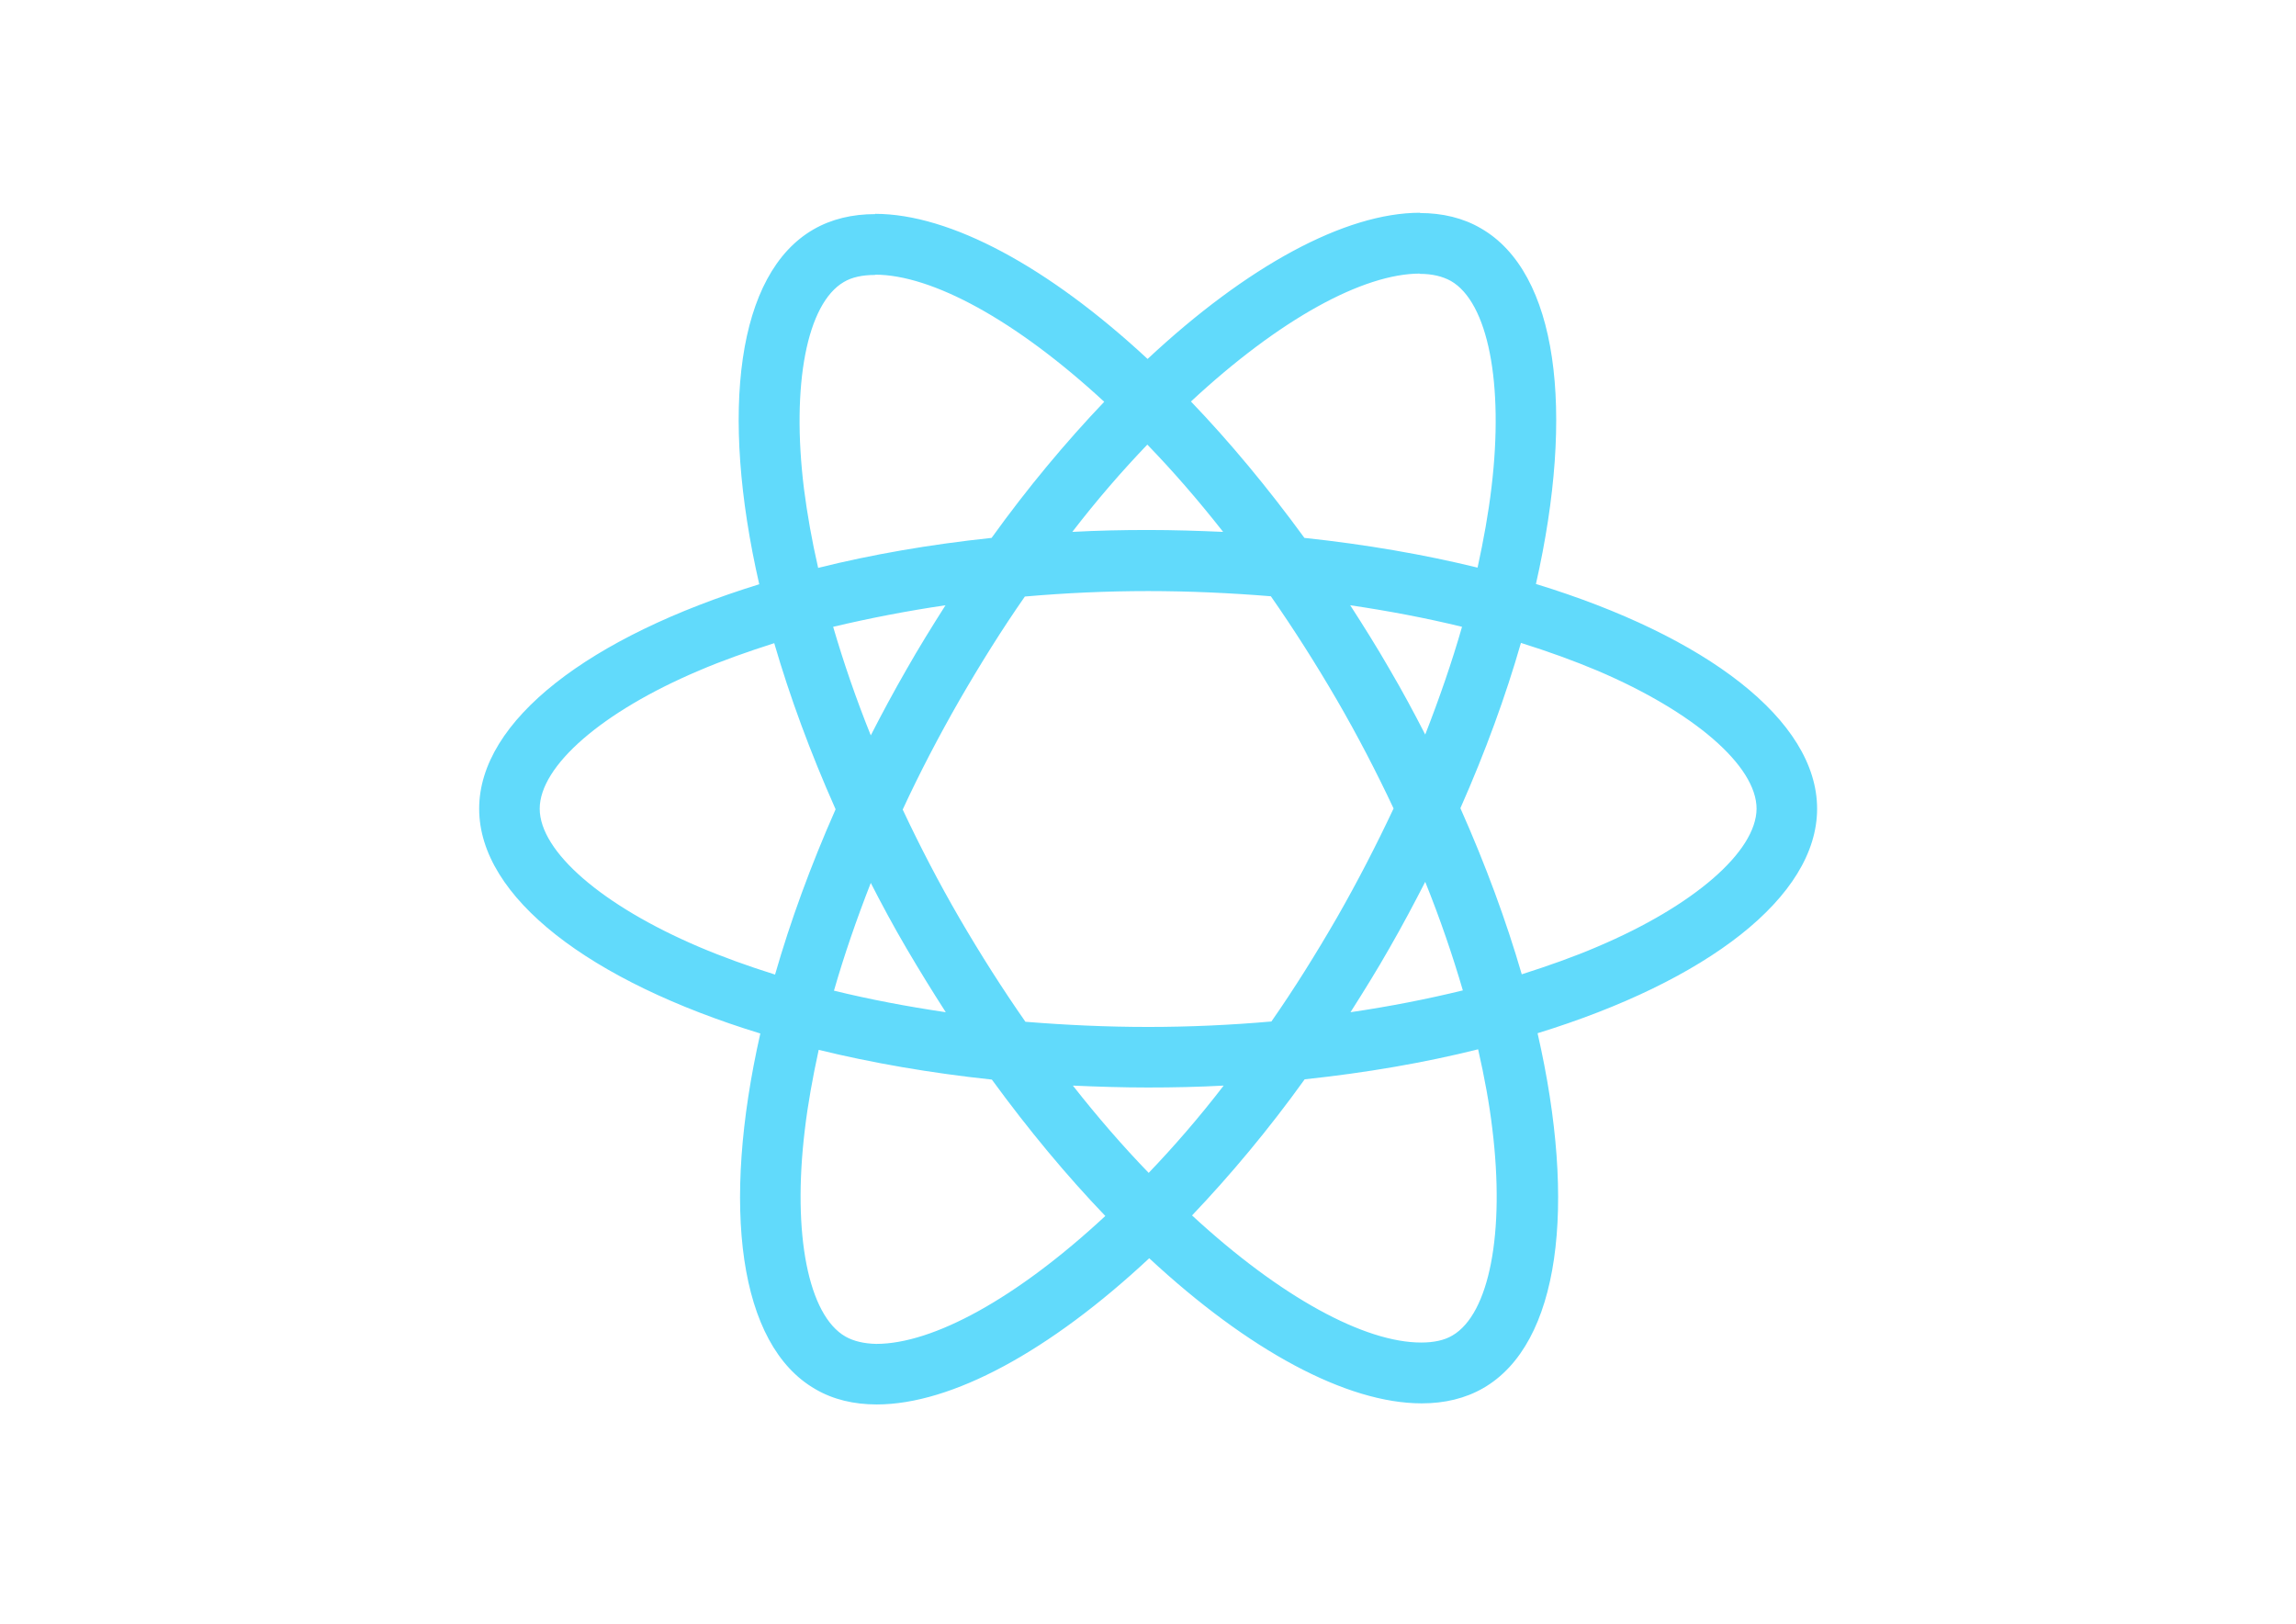
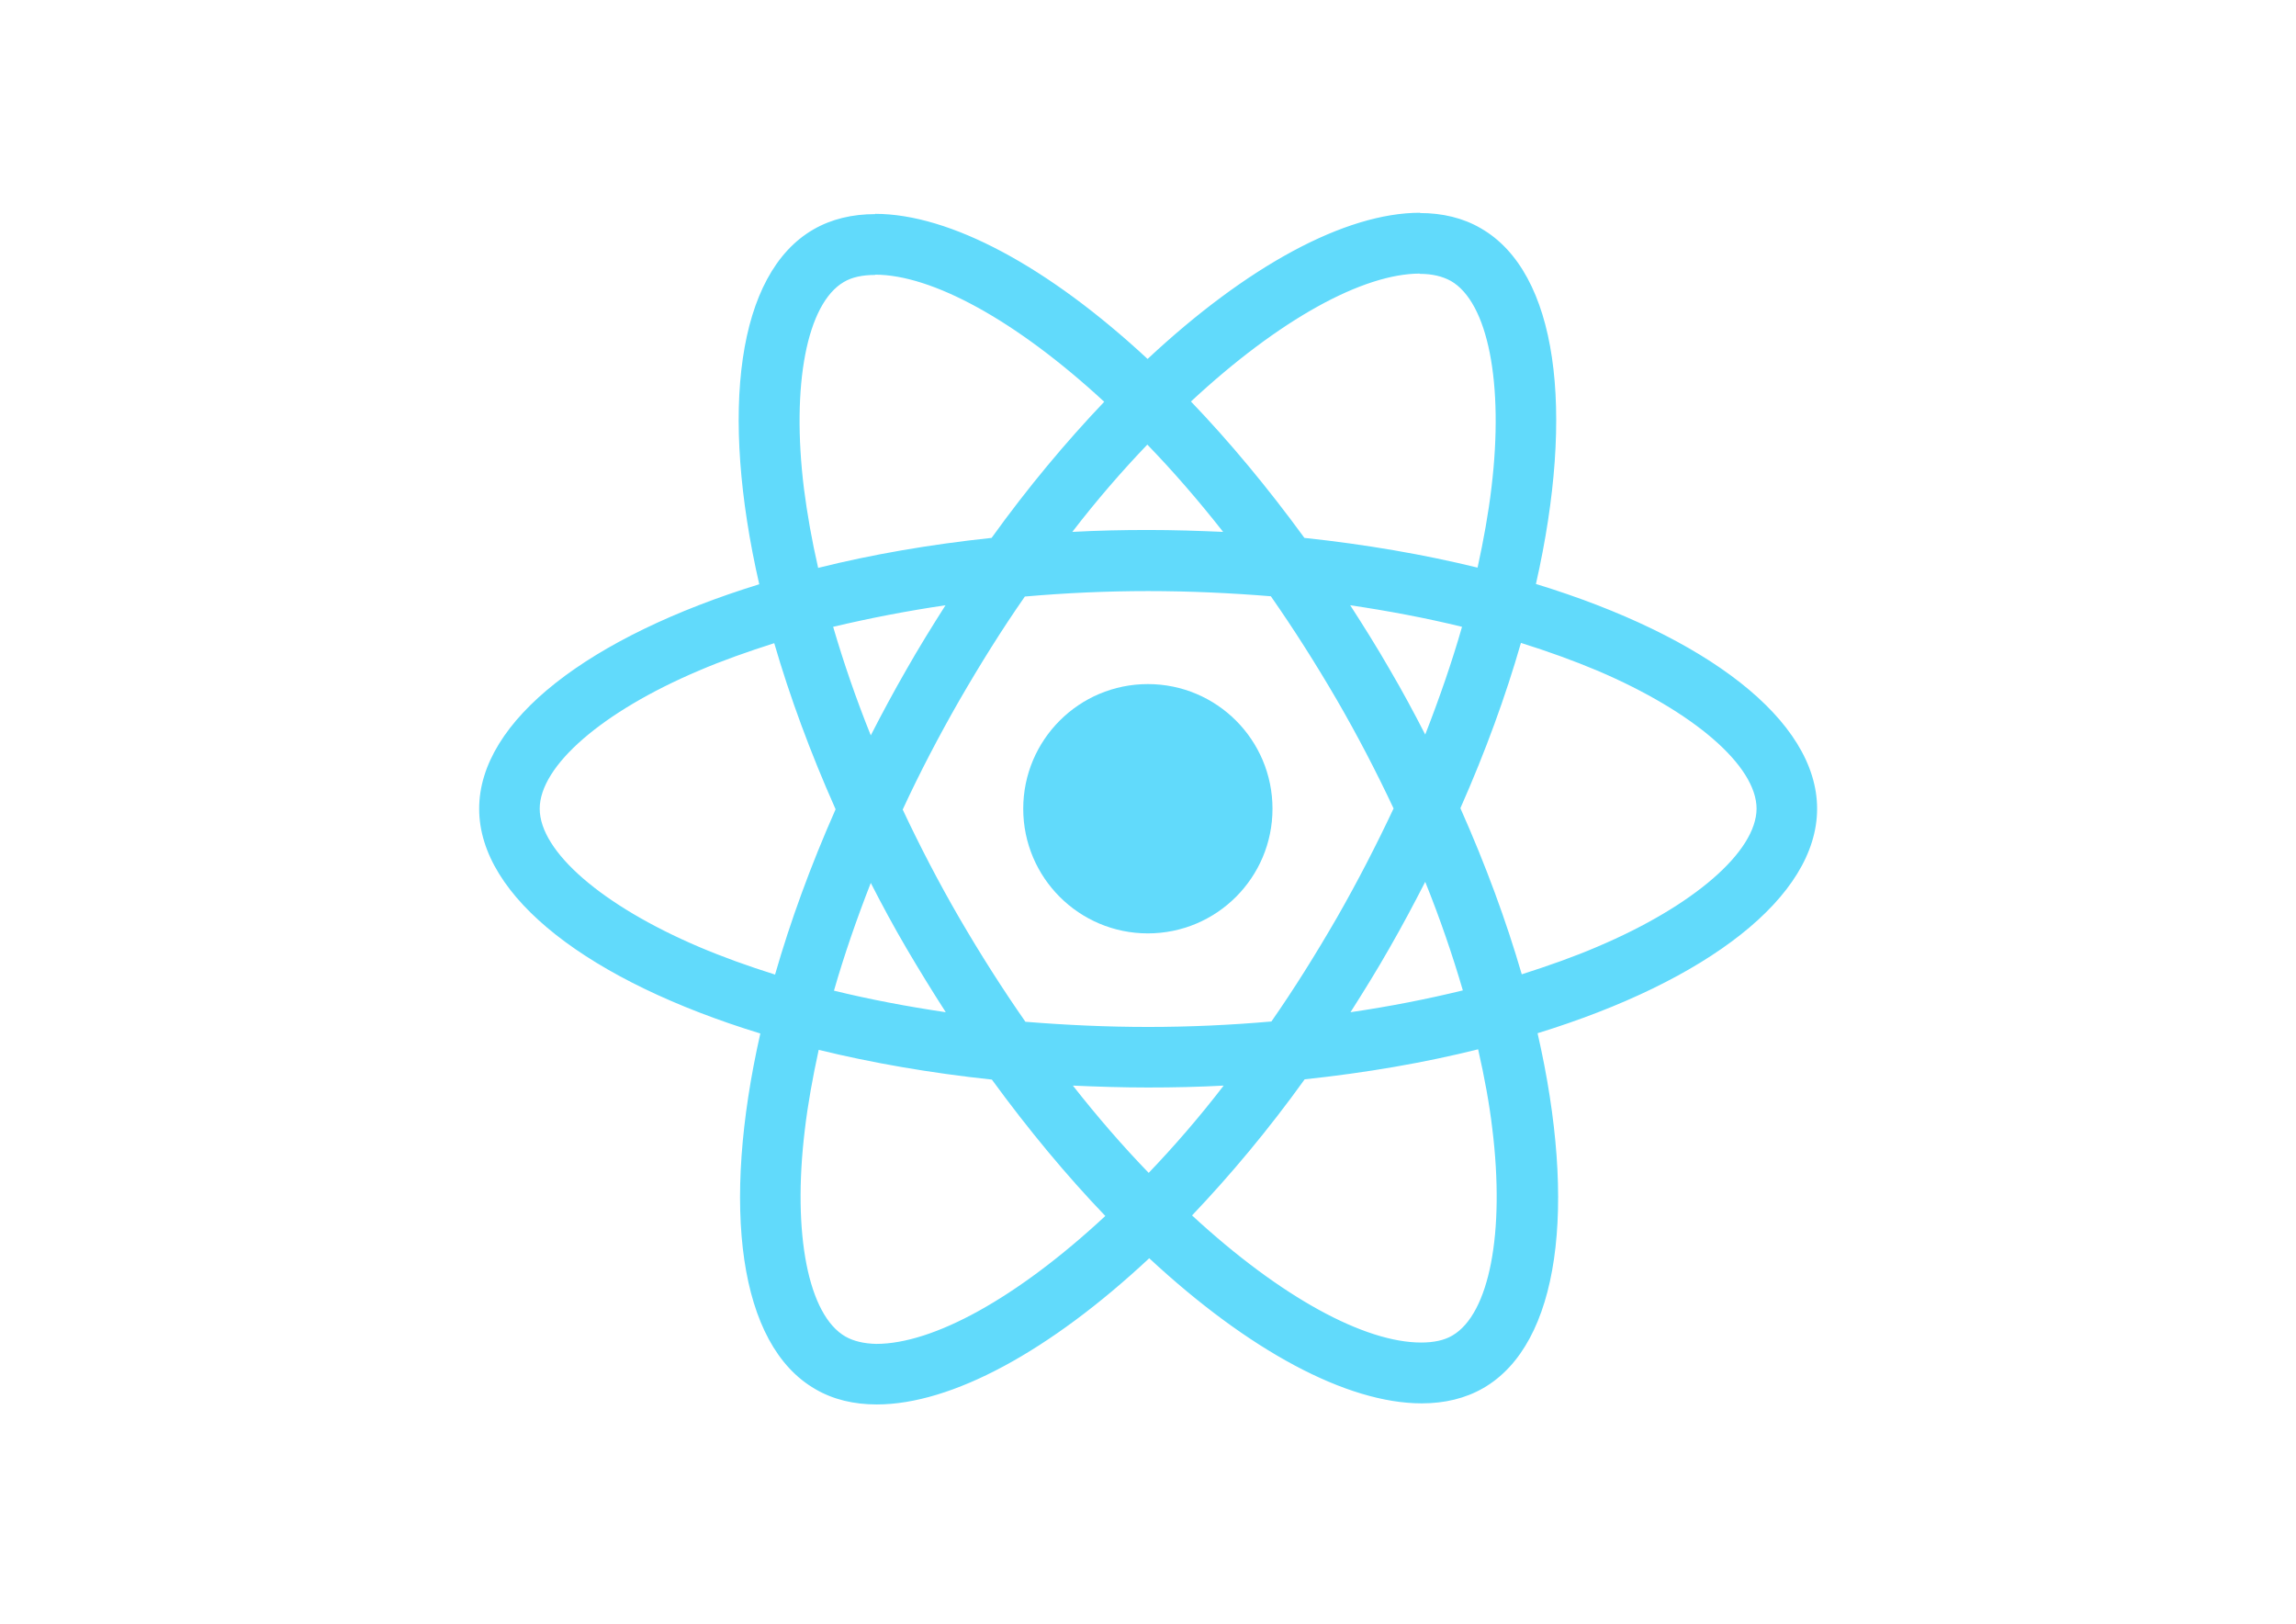
<svg xmlns="http://www.w3.org/2000/svg" viewBox="0 0 841.9 595.3">
  <g fill="#61DAFB">
    <path d="M666.3 296.5c0-32.5-40.7-63.3-103.1-82.4 14.4-63.6 8-114.2-20.2-130.4-6.5-3.8-14.1-5.6-22.4-5.6v22.3c4.6 0 8.3.9 11.4 2.6 13.6 7.8 19.5 37.5 14.9 75.7-1.1 9.4-2.9 19.3-5.1 29.4-19.6-4.8-41-8.5-63.5-10.9-13.5-18.5-27.5-35.3-41.6-50 32.6-30.3 63.2-46.9 84-46.9V78c-27.5 0-63.5 19.6-99.9 53.6-36.4-33.8-72.4-53.2-99.9-53.2v22.3c20.7 0 51.4 16.5 84 46.6-14 14.7-28 31.4-41.3 49.9-22.6 2.4-44 6.1-63.6 11-2.3-10-4-19.7-5.2-29-4.7-38.2 1.1-67.9 14.6-75.8 3-1.8 6.9-2.6 11.5-2.6V78.5c-8.4 0-16 1.8-22.6 5.6-28.1 16.2-34.4 66.7-19.9 130.1-62.2 19.2-102.7 49.9-102.7 82.3 0 32.5 40.7 63.3 103.1 82.4-14.4 63.6-8 114.2 20.2 130.4 6.5 3.8 14.1 5.6 22.5 5.6 27.5 0 63.5-19.6 99.9-53.6 36.4 33.8 72.4 53.2 99.9 53.2 8.4 0 16-1.8 22.6-5.6 28.1-16.2 34.4-66.7 19.9-130.1 62-19.1 102.5-49.9 102.5-82.3zm-130.2-66.7c-3.7 12.9-8.3 26.2-13.5 39.5-4.1-8-8.4-16-13.1-24-4.6-8-9.5-15.8-14.4-23.4 14.2 2.1 27.9 4.7 41 7.9zm-45.8 106.5c-7.8 13.5-15.8 26.3-24.1 38.2-14.9 1.3-30 2-45.2 2-15.1 0-30.2-.7-45-1.9-8.3-11.9-16.4-24.6-24.2-38-7.6-13.1-14.5-26.4-20.8-39.8 6.2-13.4 13.2-26.8 20.7-39.9 7.8-13.5 15.8-26.3 24.1-38.2 14.9-1.3 30-2 45.2-2 15.1 0 30.2.7 45 1.9 8.3 11.9 16.4 24.6 24.2 38 7.6 13.1 14.5 26.4 20.8 39.8-6.3 13.4-13.2 26.8-20.7 39.9zm32.3-13c5.4 13.4 10 26.8 13.8 39.8-13.1 3.2-26.9 5.9-41.2 8 4.9-7.7 9.8-15.6 14.4-23.7 4.6-8 8.9-16.1 13-24.1zM421.2 430c-9.3-9.6-18.6-20.3-27.8-32 9 .4 18.2.7 27.5.7 9.4 0 18.7-.2 27.8-.7-9 11.7-18.3 22.4-27.5 32zm-74.4-58.9c-14.2-2.1-27.9-4.7-41-7.9 3.7-12.9 8.3-26.2 13.5-39.5 4.1 8 8.4 16 13.1 24 4.7 8 9.5 15.8 14.4 23.4zM420.7 163c9.3 9.6 18.6 20.3 27.8 32-9-.4-18.2-.7-27.5-.7-9.4 0-18.7.2-27.8.7 9-11.7 18.3-22.4 27.5-32zm-74 58.9c-4.9 7.7-9.8 15.6-14.4 23.7-4.6 8-8.9 16-13 24-5.4-13.4-10-26.8-13.8-39.8 13.1-3.1 26.9-5.8 41.2-7.9zm-90.5 125.2c-35.4-15.1-58.3-34.9-58.3-50.6 0-15.7 22.9-35.6 58.3-50.6 8.6-3.7 18-7 27.7-10.1 5.7 19.6 13.2 40 22.5 60.9-9.2 20.8-16.6 41.1-22.2 60.6-9.9-3.1-19.3-6.5-28-10.2zM310 490c-13.6-7.8-19.5-37.5-14.9-75.7 1.1-9.4 2.9-19.3 5.1-29.4 19.6 4.8 41 8.5 63.5 10.9 13.5 18.5 27.5 35.3 41.6 50-32.6 30.3-63.2 46.9-84 46.9-4.5-.1-8.3-1-11.3-2.7zm237.2-76.2c4.7 38.2-1.1 67.9-14.6 75.8-3 1.8-6.9 2.6-11.5 2.6-20.7 0-51.4-16.5-84-46.6 14-14.7 28-31.4 41.3-49.9 22.6-2.4 44-6.1 63.6-11 2.3 10.1 4.1 19.8 5.2 29.1zm38.5-66.7c-8.6 3.7-18 7-27.7 10.1-5.7-19.6-13.2-40-22.5-60.9 9.2-20.8 16.6-41.1 22.2-60.6 9.9 3.1 19.3 6.5 28.1 10.2 35.4 15.1 58.3 34.9 58.3 50.6-.1 15.7-23 35.6-58.4 50.6zM320.8 78.4z" />
+     <circle cx="420.9" cy="296.5" r="45.7" />
  </g>
</svg>
